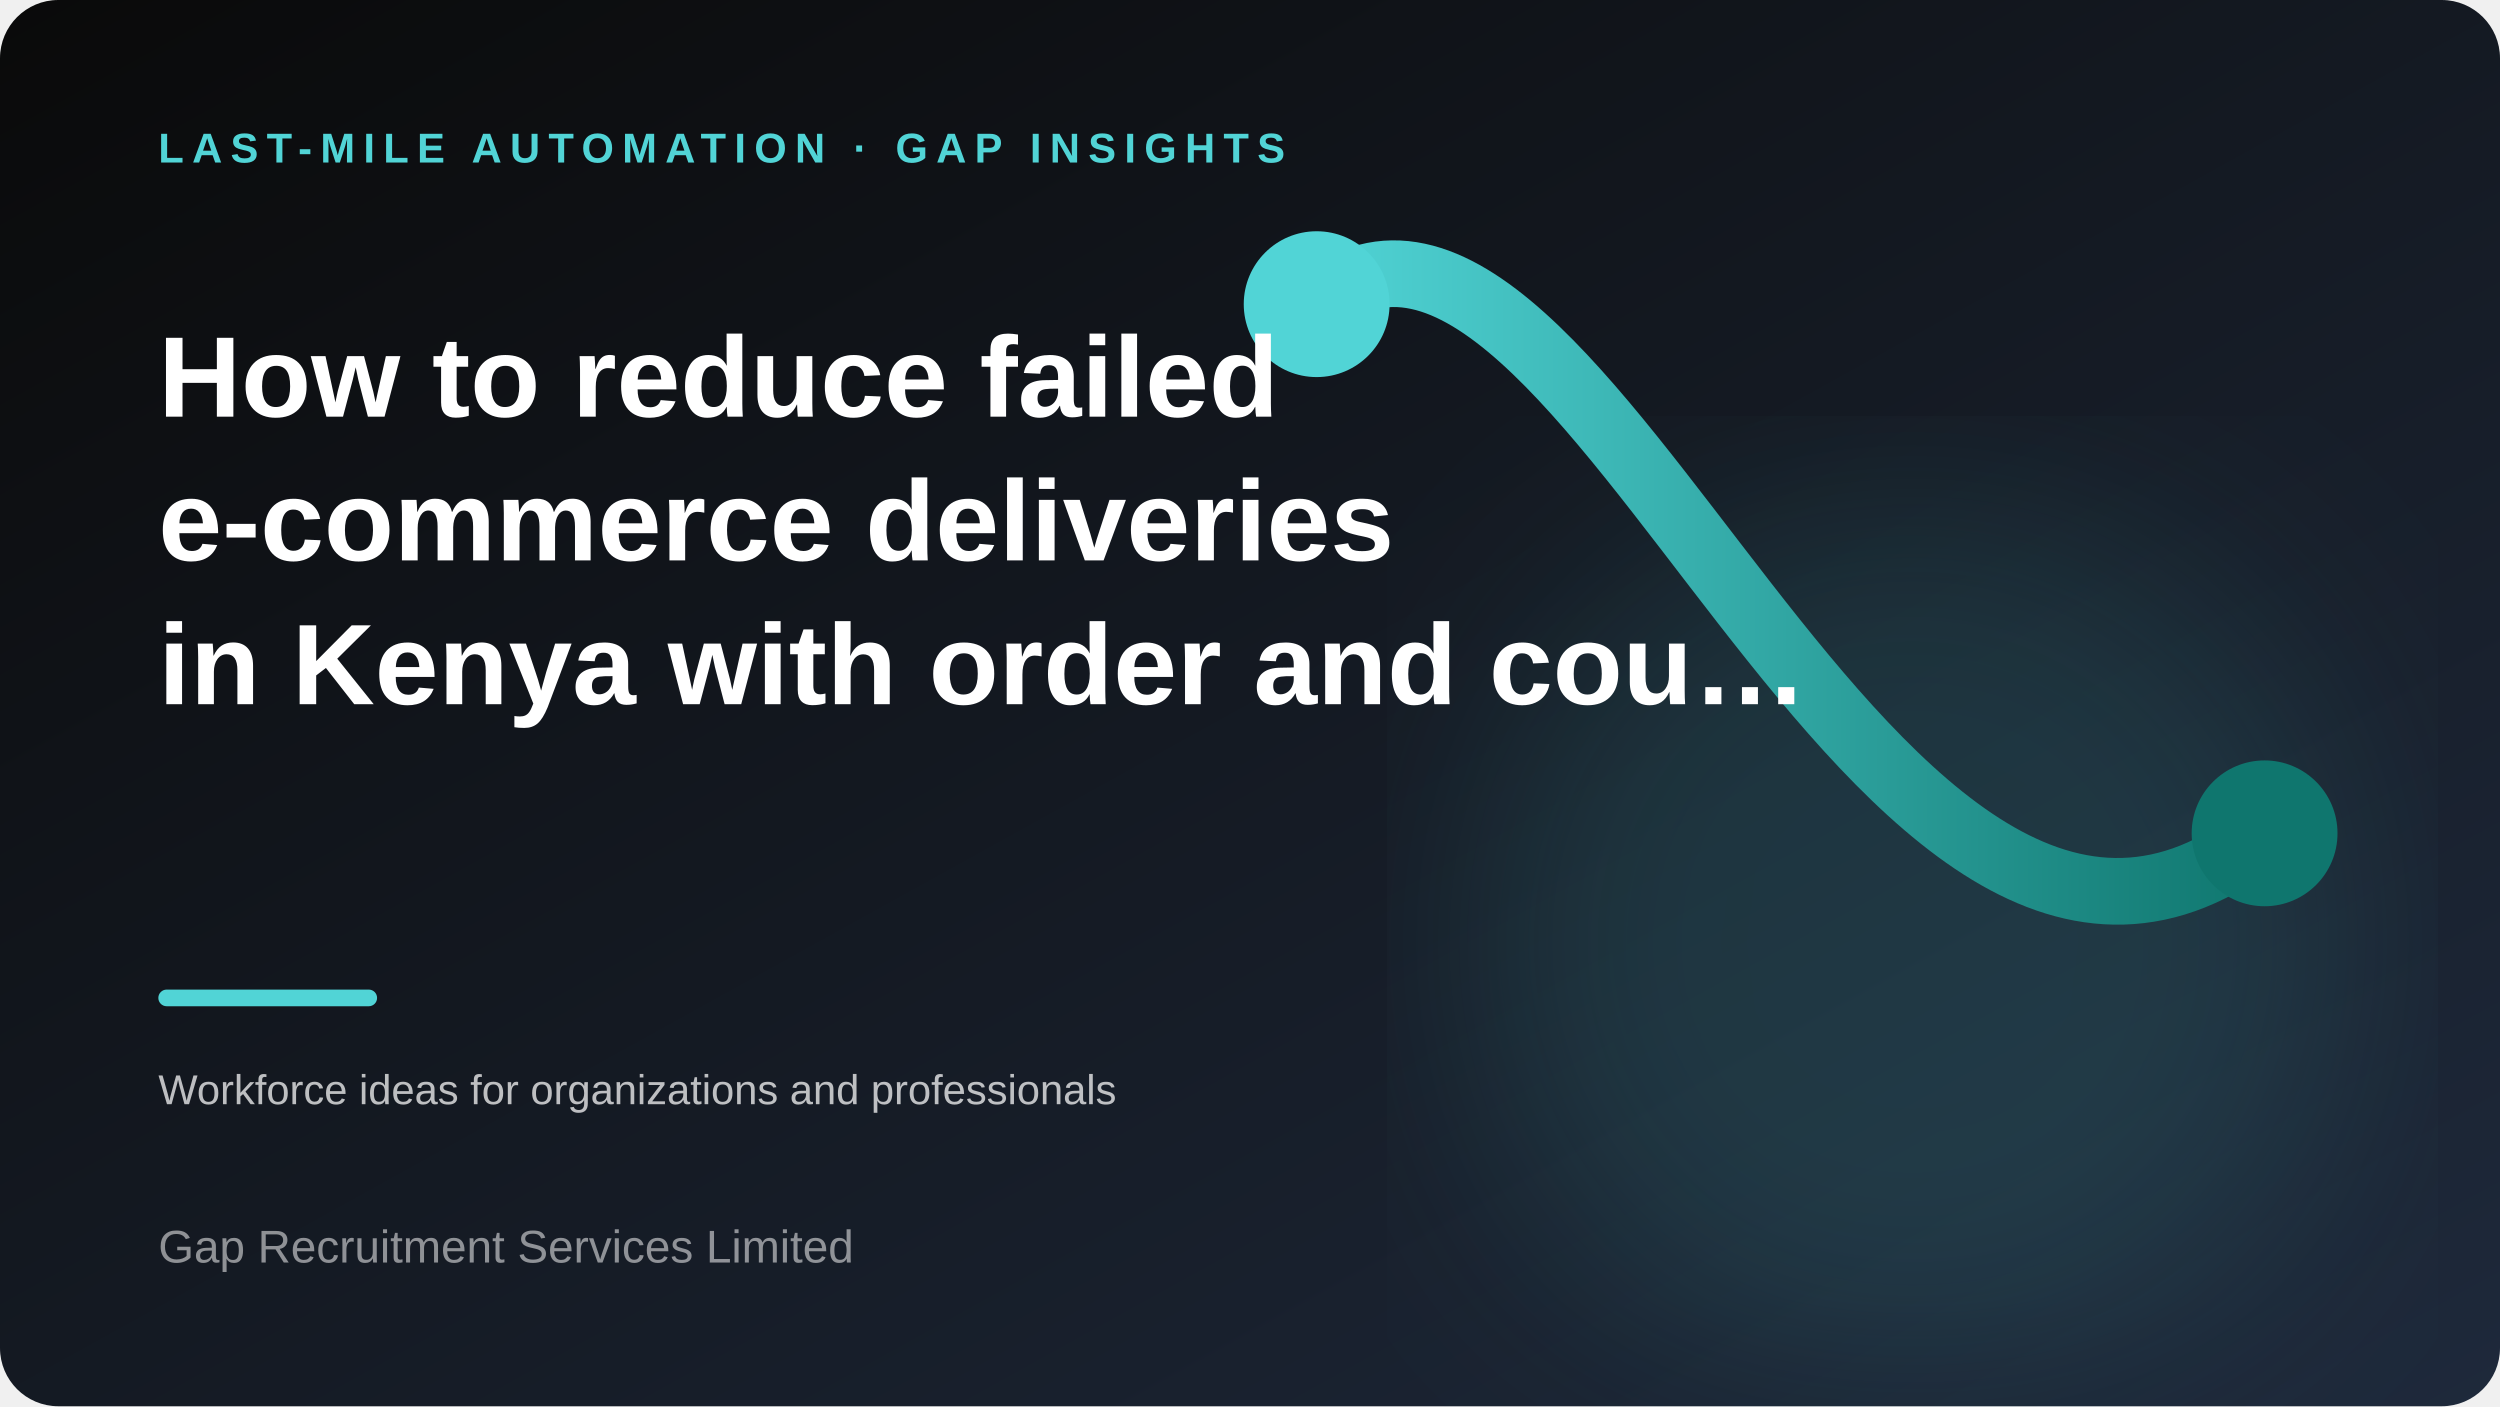
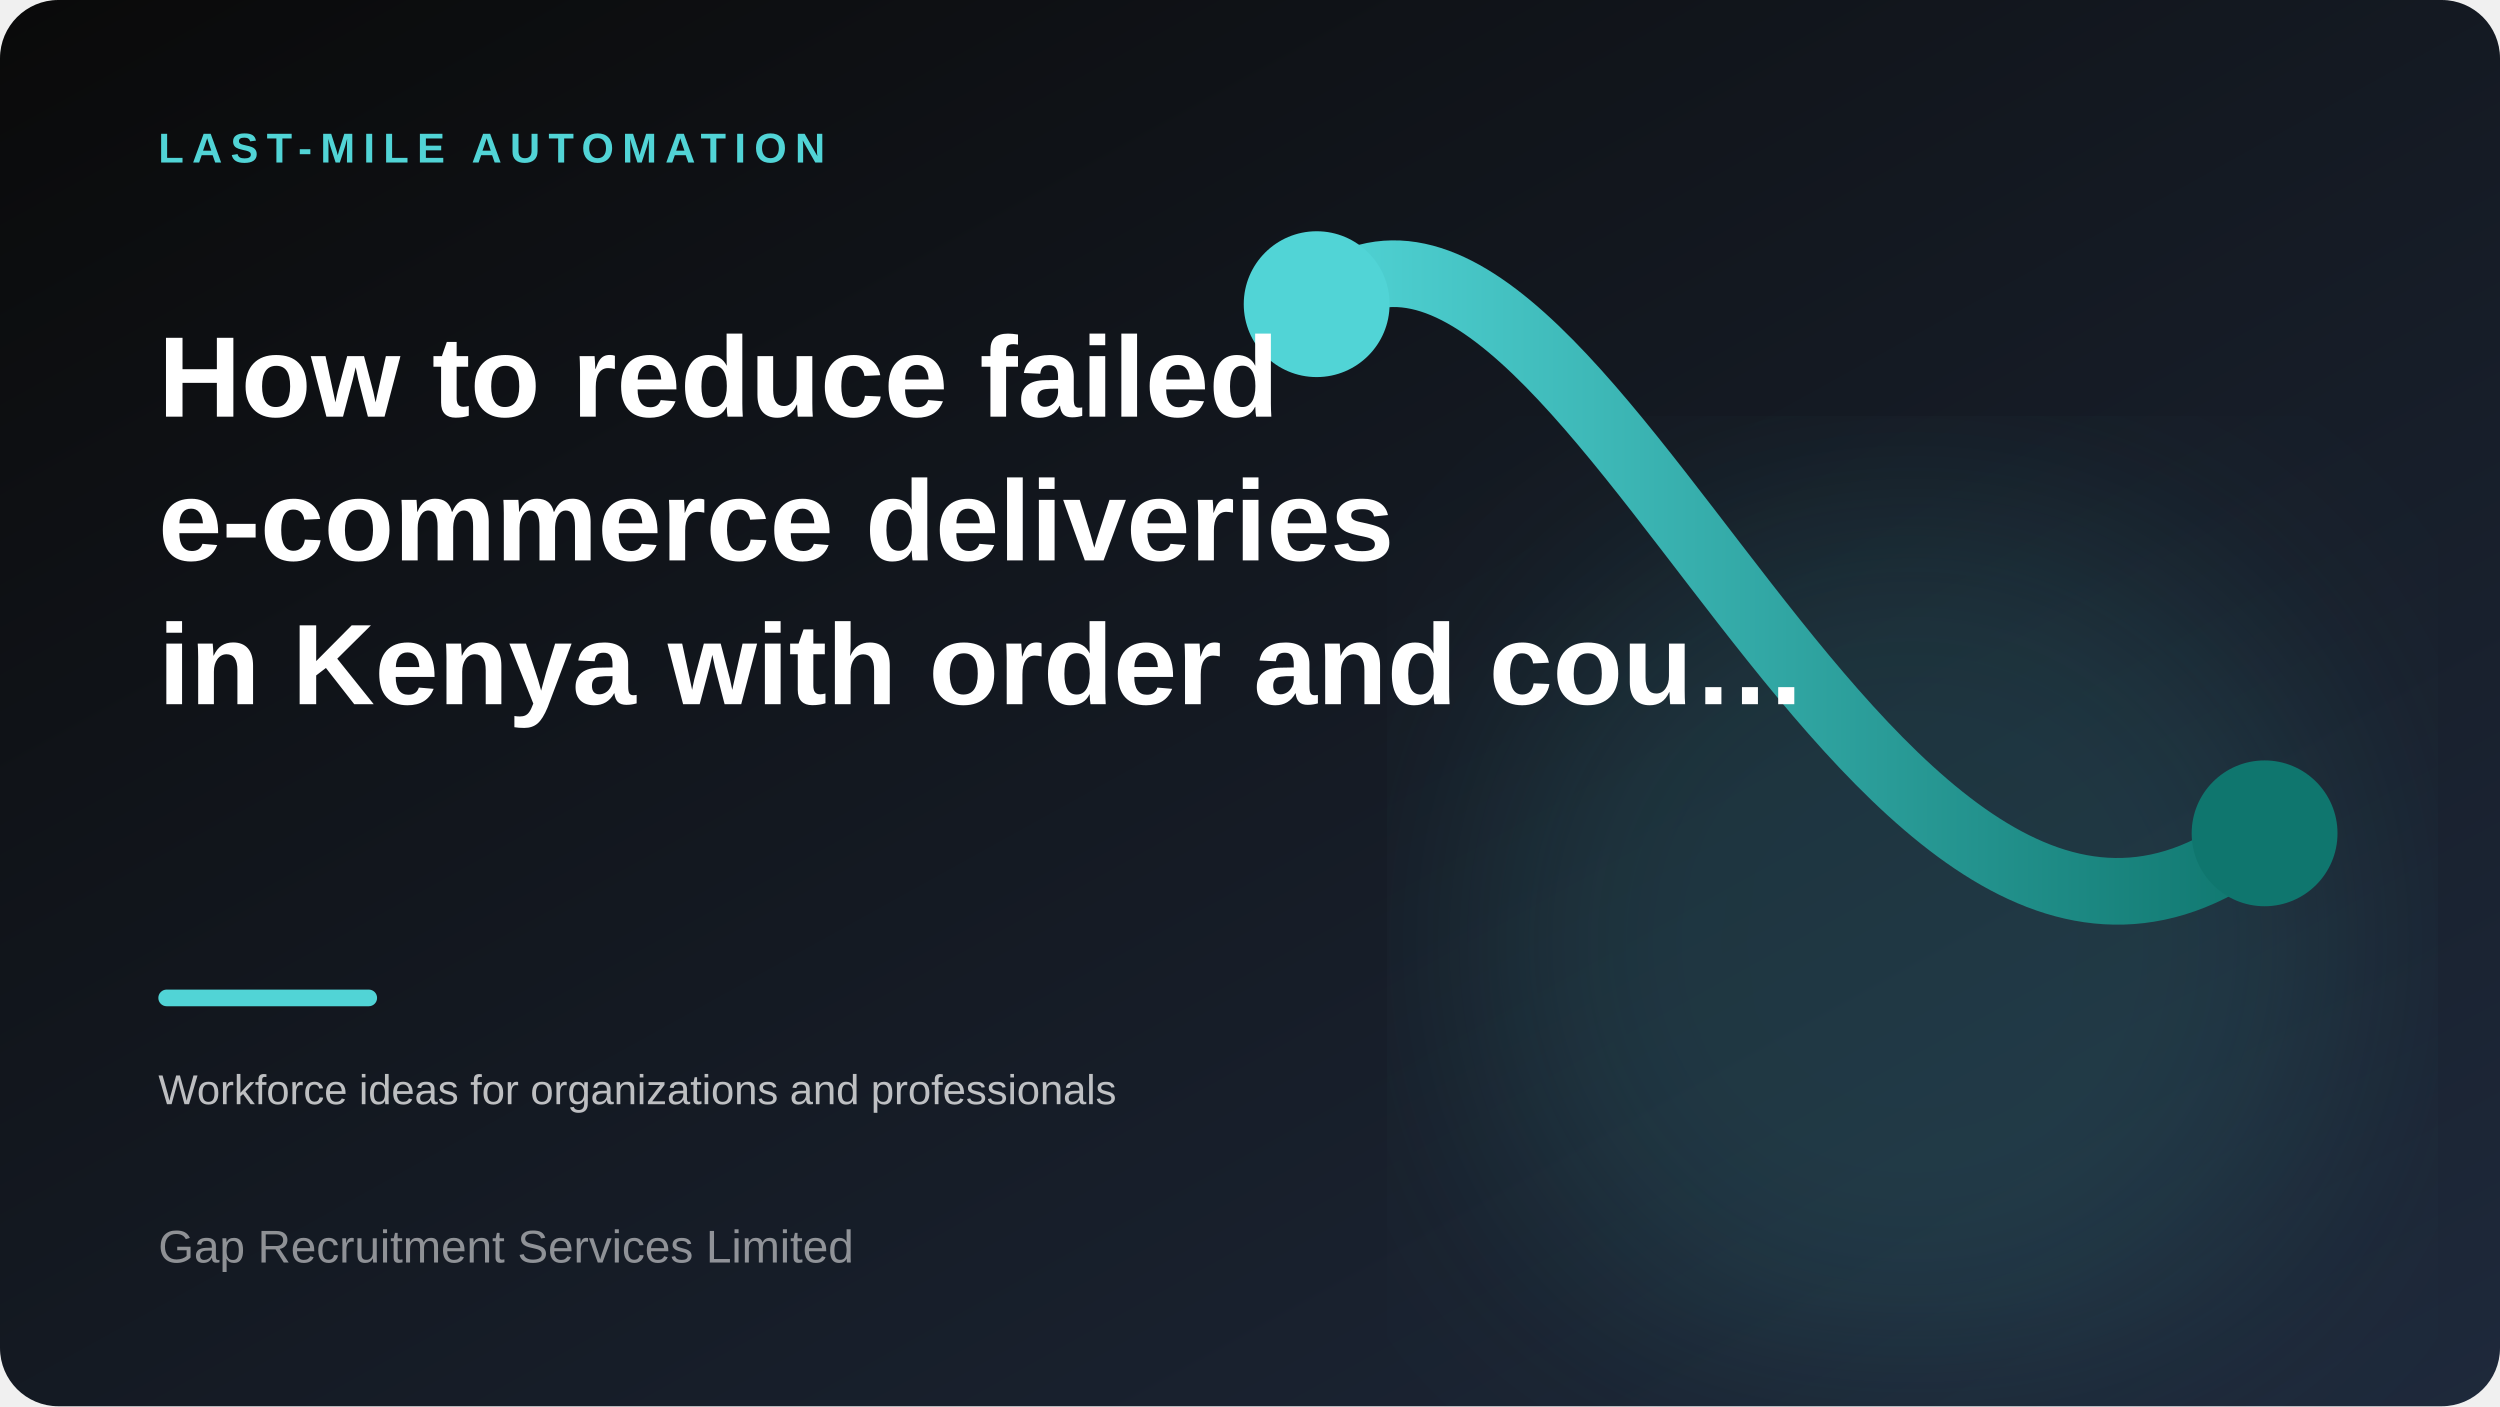
<svg xmlns="http://www.w3.org/2000/svg" width="1200" height="675" viewBox="0 0 1200 675" role="img" aria-labelledby="title desc">
  <defs>
    <linearGradient id="bg" x1="0" y1="0" x2="1" y2="1">
      <stop stop-color="#0A0A0A" />
      <stop offset="1" stop-color="#1E293B" />
    </linearGradient>
    <linearGradient id="accent">
      <stop stop-color="#51D4D6" />
      <stop offset="1" stop-color="#0F766E" />
    </linearGradient>
    <filter id="blur">
      <feGaussianBlur stdDeviation="55" />
    </filter>
  </defs>
  <rect width="1200" height="675" rx="28" fill="url(#bg)" />
  <circle cx="918" cy="452" r="210" fill="#51D4D6" opacity=".13" filter="url(#blur)" />
  <path d="M632 146 C760 40 900 550 1087 400" fill="none" stroke="url(#accent)" stroke-width="32" stroke-linecap="round" />
  <circle cx="632" cy="146" r="35" fill="#51D4D6" />
  <circle cx="1087" cy="400" r="35" fill="#0F766E" />
-   <text x="76" y="78" fill="#51D4D6" font-family="Arial, Helvetica, sans-serif" font-size="20" font-weight="700" letter-spacing="4">LAST-MILE AUTOMATION · GAP INSIGHTS</text>
+   <text x="76" y="78" fill="#51D4D6" font-family="Arial, Helvetica, sans-serif" font-size="20" font-weight="700" letter-spacing="4">LAST-MILE AUTOMATION</text>
  <text x="76" y="200" fill="white" font-family="Arial, Helvetica, sans-serif" font-size="55" font-weight="800">How to reduce failed</text>
  <text x="76" y="269" fill="white" font-family="Arial, Helvetica, sans-serif" font-size="55" font-weight="800">e-commerce deliveries</text>
  <text x="76" y="338" fill="white" font-family="Arial, Helvetica, sans-serif" font-size="55" font-weight="800">in Kenya with order and cou…</text>
  <rect x="76" y="475" width="105" height="8" rx="4" fill="#51D4D6" />
  <text x="76" y="530" fill="white" opacity=".72" font-family="Arial, Helvetica, sans-serif" font-size="20">Workforce ideas for organizations and professionals</text>
  <text x="76" y="606" fill="white" opacity=".52" font-family="Arial, Helvetica, sans-serif" font-size="22">Gap Recruitment Services Limited</text>
</svg>
